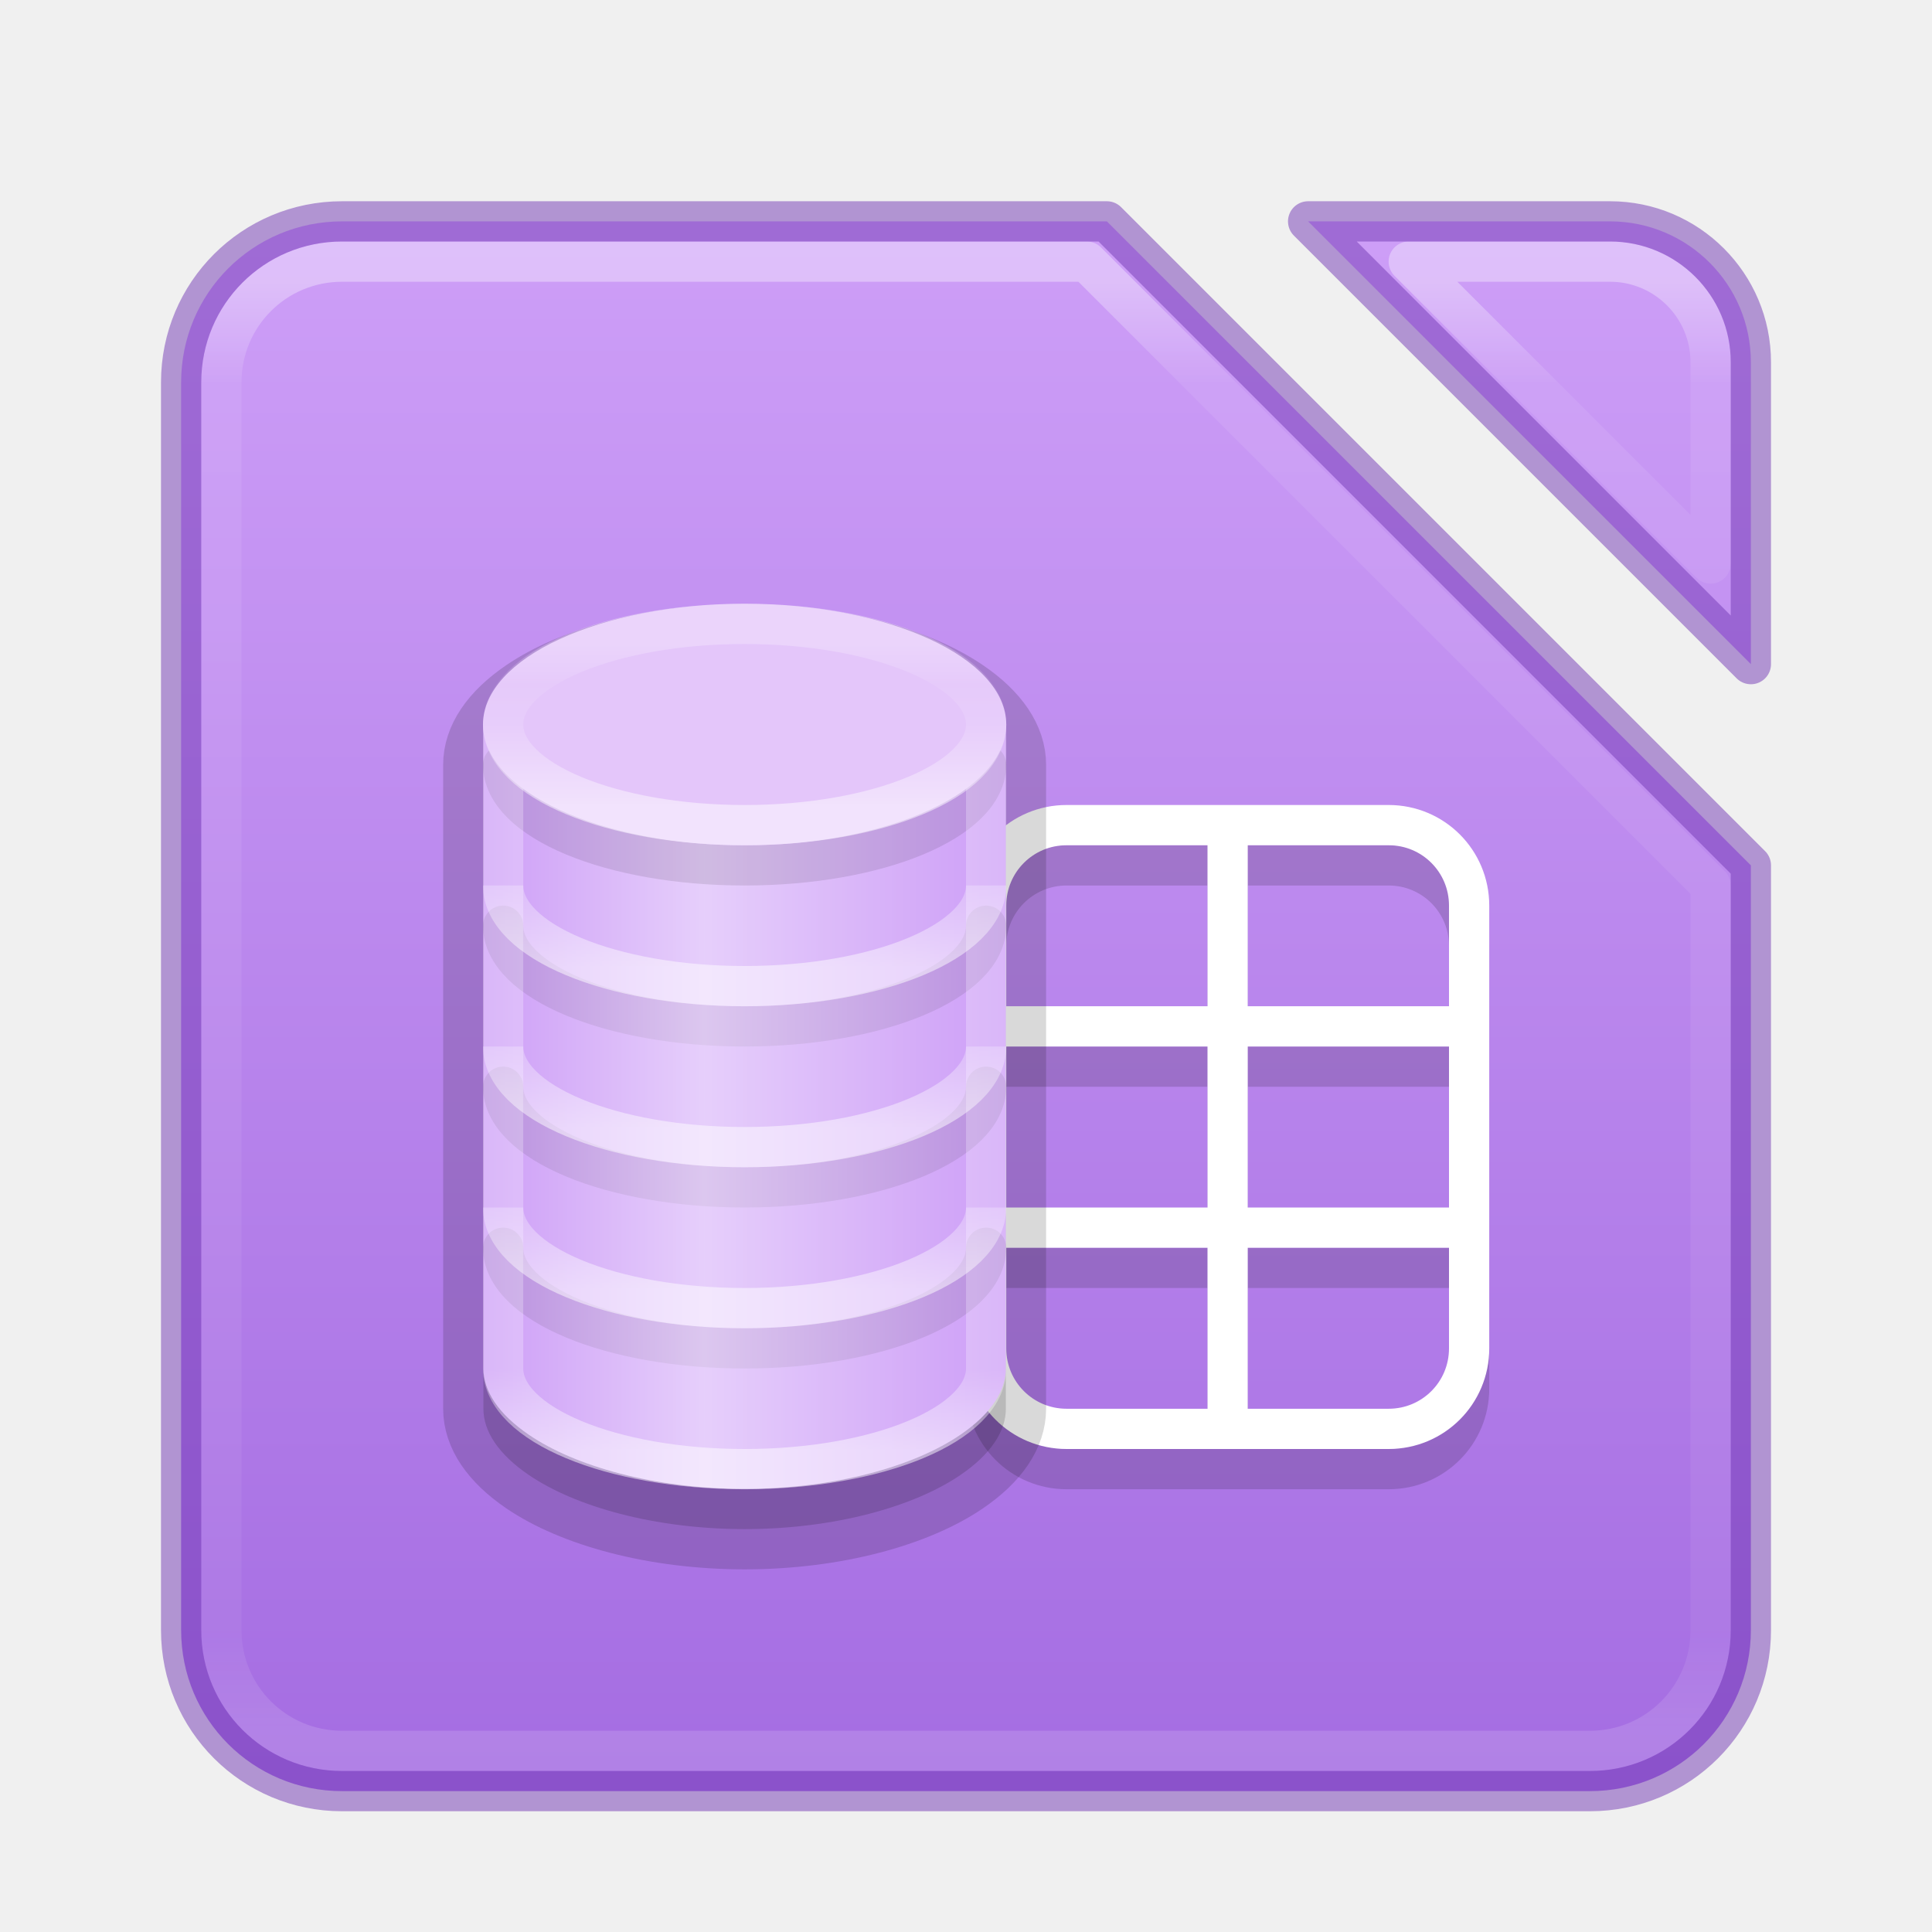
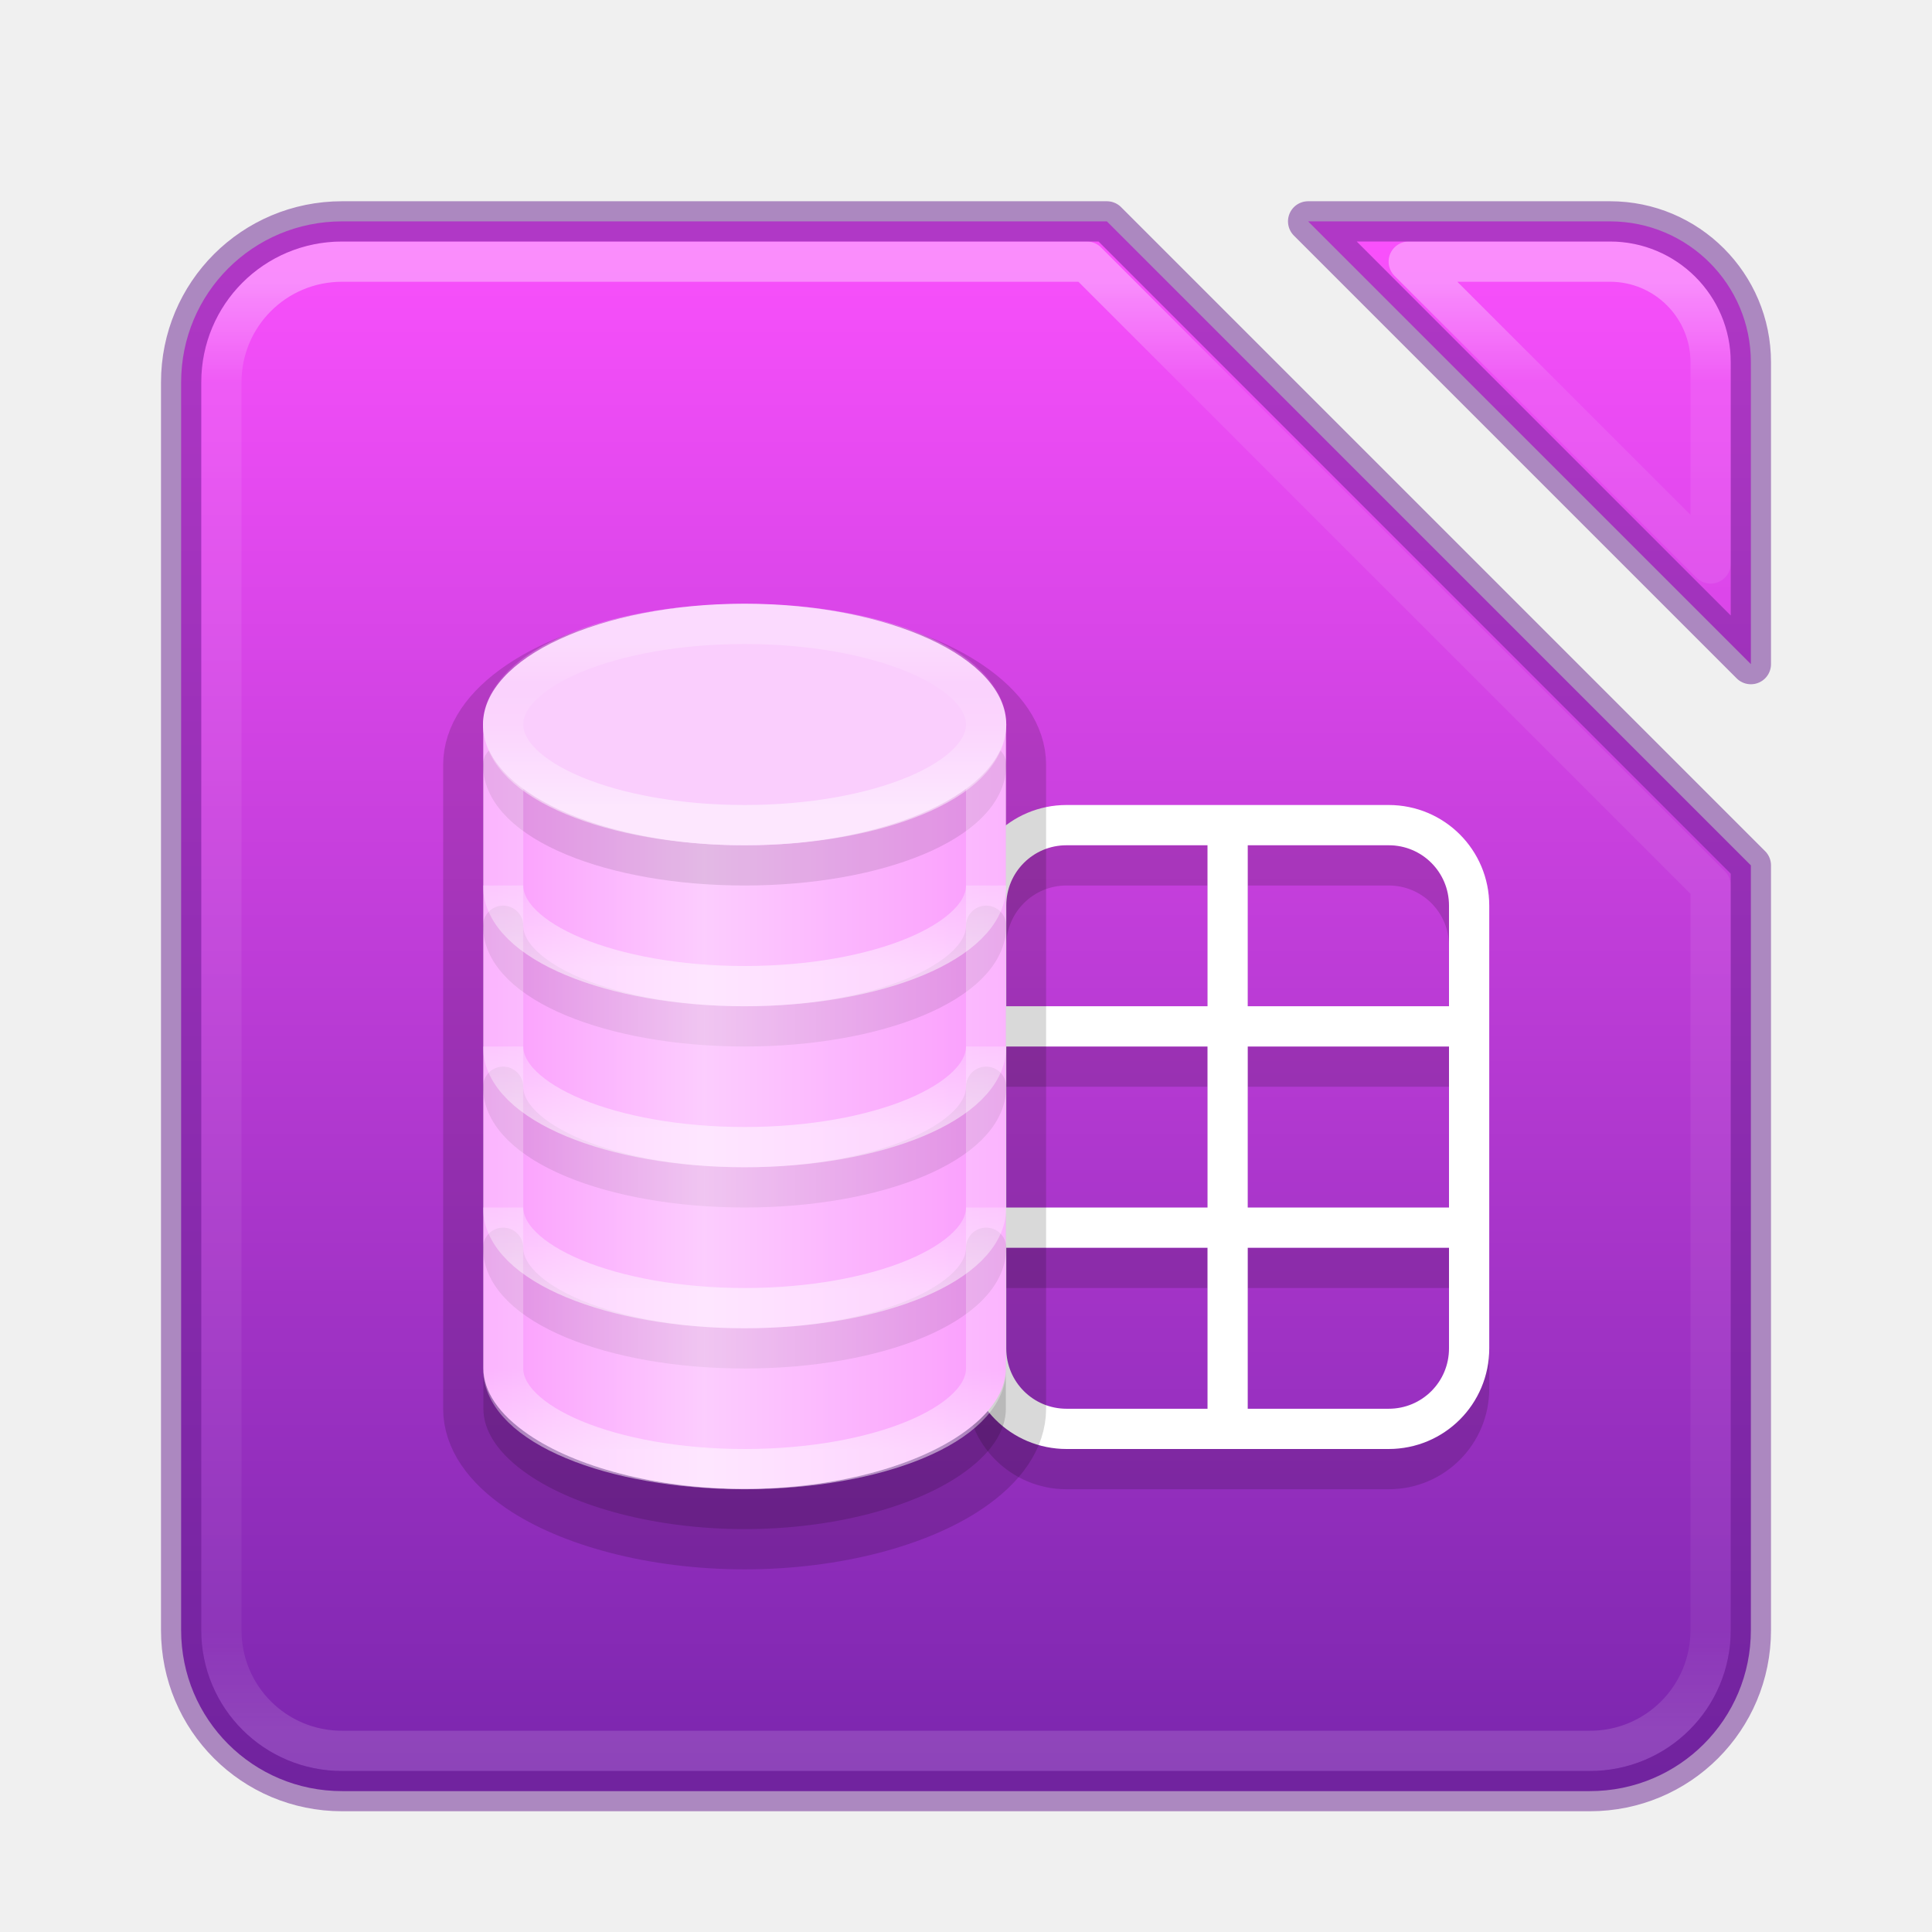
<svg xmlns="http://www.w3.org/2000/svg" xmlns:xlink="http://www.w3.org/1999/xlink" id="svg3489" height="48" width="48" version="1.1" xml:space="preserve">
  <defs id="defs3491">
    <linearGradient id="linearGradient55">
      <stop style="stop-color:#ffffff;stop-opacity:1;" offset="0" id="stop57" />
      <stop style="stop-color:#ffffff;stop-opacity:0.247;" offset="0.5" id="stop59" />
      <stop style="stop-color:#ffffff;stop-opacity:0.15;" offset="0.75" id="stop58" />
      <stop style="stop-color:#ffffff;stop-opacity:0.5;" offset="1" id="stop56" />
    </linearGradient>
    <linearGradient id="linearGradient53">
      <stop style="stop-color:#ffffff;stop-opacity:0;" offset="0" id="stop53" />
      <stop style="stop-color:#ffffff;stop-opacity:1;" offset="0.423" id="stop55" />
      <stop style="stop-color:#ffffff;stop-opacity:0;" offset="1" id="stop54" />
    </linearGradient>
    <linearGradient id="linearGradient52">
      <stop style="stop-color:#ffffff;stop-opacity:1;" offset="0" id="stop47" />
      <stop style="stop-color:#ffffff;stop-opacity:0.25;" offset="0.25" id="stop50" />
      <stop style="stop-color:#ffffff;stop-opacity:0.25;" offset="0.75" id="stop51" />
      <stop style="stop-color:#ffffff;stop-opacity:0.5;" offset="1" id="stop52" />
    </linearGradient>
    <linearGradient id="linearGradient46">
      <stop style="stop-color:#ffffff;stop-opacity:1;" offset="0" id="stop39" />
      <stop style="stop-color:#ffffff;stop-opacity:0.25;" offset="0.167" id="stop42" />
      <stop style="stop-color:#ffffff;stop-opacity:0.25;" offset="0.833" id="stop43" />
      <stop style="stop-color:#ffffff;stop-opacity:0.5;" offset="1" id="stop46" />
    </linearGradient>
    <linearGradient id="linearGradient26">
      <stop style="stop-color:#ffffff;stop-opacity:1;" offset="0" id="stop31" />
      <stop style="stop-color:#ffffff;stop-opacity:0.25;" offset="0.125" id="stop33" />
      <stop style="stop-color:#ffffff;stop-opacity:0.25;" offset="0.875" id="stop38" />
      <stop style="stop-color:#ffffff;stop-opacity:0.5;" offset="1" id="stop32" />
    </linearGradient>
    <linearGradient id="linearGradient1">
-       <stop style="stop-color:#cd9ef7;stop-opacity:1;" offset="0" id="stop5" />
-       <stop style="stop-color:#a56de2;stop-opacity:1;" offset="1" id="stop8" />
+       <stop style="stop-color:#f950fc;stop-opacity:1;" offset="0" id="stop5" />
+       <stop style="stop-color:#7b26ae;stop-opacity:1;" offset="1" id="stop8" />
    </linearGradient>
    <linearGradient id="linearGradient1201">
      <stop id="stop1193" style="stop-color:#ffffff;stop-opacity:1" offset="0" />
      <stop id="stop1195" style="stop-color:#ffffff;stop-opacity:0.235" offset="0.07" />
      <stop id="stop1197" style="stop-color:#ffffff;stop-opacity:0.157" offset="0.932" />
      <stop id="stop1199" style="stop-color:#ffffff;stop-opacity:0.392" offset="1" />
    </linearGradient>
    <linearGradient x1="39" y1="6" x2="39" y2="41.945" id="linearGradient3058-5" xlink:href="#linearGradient1201" gradientUnits="userSpaceOnUse" gradientTransform="translate(4e-6,1.000006)" />
    <style id="style1">.g{fill:#000;}.g,.h,.i{stroke-width:0px;}.h{fill:url(#e);}.i{fill:#fff;}</style>
    <style id="style1-6">.cls-1{fill:#fff;}</style>
    <style id="style1-67">.cls-1{fill:#fff;}</style>
    <style id="style1-56">.g{fill:#000;}.g,.h,.i{stroke-width:0px;}.h{fill:url(#e);}.i{fill:#fff;}</style>
    <style id="style1-7">.g{fill:#000;}.g,.h,.i{stroke-width:0px;}.h{fill:url(#e);}.i{fill:#fff;}</style>
    <style id="style1-5">.g{fill:#000;}.g,.h,.i{stroke-width:0px;}.h{fill:url(#e);}.i{fill:#fff;}</style>
    <style id="style1-3">.g{fill:#000;}.g,.h,.i{stroke-width:0px;}.h{fill:url(#e);}.i{fill:#fff;}</style>
    <style id="style1-6-1">.cls-1{fill:#fff;}</style>
    <style id="style1-2">.g{fill:#000;}.g,.h,.i{stroke-width:0px;}.h{fill:url(#e);}.i{fill:#fff;}</style>
    <style id="style1-6-8">.cls-1{fill:#fff;}</style>
    <style id="style1-0">.g{fill:#000;}.g,.h,.i{stroke-width:0px;}.h{fill:url(#e);}.i{fill:#fff;}</style>
    <style id="style1-7-23">.g{fill:#000;}.g,.h,.i{stroke-width:0px;}.h{fill:url(#e);}.i{fill:#fff;}</style>
    <style id="style1-5-7">.g{fill:#000;}.g,.h,.i{stroke-width:0px;}.h{fill:url(#e);}.i{fill:#fff;}</style>
    <style id="style1-3-2">.g{fill:#000;}.g,.h,.i{stroke-width:0px;}.h{fill:url(#e);}.i{fill:#fff;}</style>
    <style id="style1-6-28">.cls-1{fill:#fff;}</style>
    <style id="style1-62">.g{fill:#000;}.g,.h,.i{stroke-width:0px;}.h{fill:url(#e);}.i{fill:#fff;}</style>
    <style id="style1-6-9">.cls-1{fill:#fff;}</style>
    <style id="style1-67-1">.cls-1{fill:#fff;}</style>
    <style id="style1-56-2">.g{fill:#000;}.g,.h,.i{stroke-width:0px;}.h{fill:url(#e);}.i{fill:#fff;}</style>
    <style id="style1-7-1">.g{fill:#000;}.g,.h,.i{stroke-width:0px;}.h{fill:url(#e);}.i{fill:#fff;}</style>
    <style id="style1-5-2">.g{fill:#000;}.g,.h,.i{stroke-width:0px;}.h{fill:url(#e);}.i{fill:#fff;}</style>
    <style id="style1-3-7">.g{fill:#000;}.g,.h,.i{stroke-width:0px;}.h{fill:url(#e);}.i{fill:#fff;}</style>
    <style id="style1-6-1-9">.cls-1{fill:#fff;}</style>
    <style id="style1-2-3">.g{fill:#000;}.g,.h,.i{stroke-width:0px;}.h{fill:url(#e);}.i{fill:#fff;}</style>
    <style id="style1-6-8-1">.cls-1{fill:#fff;}</style>
    <style id="style1-79">.g{fill:#000;}.g,.h,.i{stroke-width:0px;}.h{fill:url(#e);}.i{fill:#fff;}</style>
    <style id="style1-7-2">.g{fill:#000;}.g,.h,.i{stroke-width:0px;}.h{fill:url(#e);}.i{fill:#fff;}</style>
    <style id="style1-5-0">.g{fill:#000;}.g,.h,.i{stroke-width:0px;}.h{fill:url(#e);}.i{fill:#fff;}</style>
    <style id="style1-53">.g{fill:#000;}.g,.h,.i{stroke-width:0px;}.h{fill:url(#e);}.i{fill:#fff;}</style>
    <style id="style1-6-2">.cls-1{fill:#fff;}</style>
    <style id="style1-67-3">.cls-1{fill:#fff;}</style>
    <style id="style1-675">.g{fill:#000;}.g,.h,.i{stroke-width:0px;}.h{fill:url(#e);}.i{fill:#fff;}</style>
    <style id="style1-7-3">.g{fill:#000;}.g,.h,.i{stroke-width:0px;}.h{fill:url(#e);}.i{fill:#fff;}</style>
    <style id="style1-5-5">.g{fill:#000;}.g,.h,.i{stroke-width:0px;}.h{fill:url(#e);}.i{fill:#fff;}</style>
    <style id="style1-3-9">.g{fill:#000;}.g,.h,.i{stroke-width:0px;}.h{fill:url(#e);}.i{fill:#fff;}</style>
    <style id="style1-6-6">.cls-1{fill:#fff;}</style>
    <style id="style1-70">.g{fill:#000;}.g,.h,.i{stroke-width:0px;}.h{fill:url(#e);}.i{fill:#fff;}</style>
    <style id="style1-6-3">.cls-1{fill:#fff;}</style>
    <style id="style1-74">.g{fill:#000;}.g,.h,.i{stroke-width:0px;}.h{fill:url(#e);}.i{fill:#fff;}</style>
    <style id="style1-6-99">.cls-1{fill:#fff;}</style>
    <style id="style1-67-4">.cls-1{fill:#fff;}</style>
    <style id="style1-53-2">.g{fill:#000;}.g,.h,.i{stroke-width:0px;}.h{fill:url(#e);}.i{fill:#fff;}</style>
    <style id="style1-6-5">.cls-1{fill:#fff;}</style>
    <style id="style1-67-6">.cls-1{fill:#fff;}</style>
    <style id="style1-56-5">.g{fill:#000;}.g,.h,.i{stroke-width:0px;}.h{fill:url(#e);}.i{fill:#fff;}</style>
    <style id="style1-7-34">.g{fill:#000;}.g,.h,.i{stroke-width:0px;}.h{fill:url(#e);}.i{fill:#fff;}</style>
    <style id="style1-5-9">.g{fill:#000;}.g,.h,.i{stroke-width:0px;}.h{fill:url(#e);}.i{fill:#fff;}</style>
    <style id="style1-3-0">.g{fill:#000;}.g,.h,.i{stroke-width:0px;}.h{fill:url(#e);}.i{fill:#fff;}</style>
    <style id="style1-6-1-2">.cls-1{fill:#fff;}</style>
    <style id="style1-2-0">.g{fill:#000;}.g,.h,.i{stroke-width:0px;}.h{fill:url(#e);}.i{fill:#fff;}</style>
    <style id="style1-6-8-19">.cls-1{fill:#fff;}</style>
    <style id="style1-9">.g{fill:#000;}.g,.h,.i{stroke-width:0px;}.h{fill:url(#e);}.i{fill:#fff;}</style>
    <style id="style1-6-22">.cls-1{fill:#fff;}</style>
    <style id="style1-67-8">.cls-1{fill:#fff;}</style>
    <style id="style1-56-9">.g{fill:#000;}.g,.h,.i{stroke-width:0px;}.h{fill:url(#e);}.i{fill:#fff;}</style>
    <style id="style1-7-7">.g{fill:#000;}.g,.h,.i{stroke-width:0px;}.h{fill:url(#e);}.i{fill:#fff;}</style>
    <style id="style1-5-3">.g{fill:#000;}.g,.h,.i{stroke-width:0px;}.h{fill:url(#e);}.i{fill:#fff;}</style>
    <style id="style1-3-6">.g{fill:#000;}.g,.h,.i{stroke-width:0px;}.h{fill:url(#e);}.i{fill:#fff;}</style>
    <style id="style1-6-1-1">.cls-1{fill:#fff;}</style>
    <style id="style1-2-2">.g{fill:#000;}.g,.h,.i{stroke-width:0px;}.h{fill:url(#e);}.i{fill:#fff;}</style>
    <style id="style1-6-8-9">.cls-1{fill:#fff;}</style>
    <style id="style1-0-0">.g{fill:#000;}.g,.h,.i{stroke-width:0px;}.h{fill:url(#e);}.i{fill:#fff;}</style>
    <style id="style1-7-23-6">.g{fill:#000;}.g,.h,.i{stroke-width:0px;}.h{fill:url(#e);}.i{fill:#fff;}</style>
    <style id="style1-5-7-6">.g{fill:#000;}.g,.h,.i{stroke-width:0px;}.h{fill:url(#e);}.i{fill:#fff;}</style>
    <style id="style1-3-2-4">.g{fill:#000;}.g,.h,.i{stroke-width:0px;}.h{fill:url(#e);}.i{fill:#fff;}</style>
    <style id="style1-6-28-6">.cls-1{fill:#fff;}</style>
    <style id="style1-62-0">.g{fill:#000;}.g,.h,.i{stroke-width:0px;}.h{fill:url(#e);}.i{fill:#fff;}</style>
    <style id="style1-6-9-7">.cls-1{fill:#fff;}</style>
    <style id="style1-67-1-0">.cls-1{fill:#fff;}</style>
    <style id="style1-56-2-1">.g{fill:#000;}.g,.h,.i{stroke-width:0px;}.h{fill:url(#e);}.i{fill:#fff;}</style>
    <style id="style1-7-1-0">.g{fill:#000;}.g,.h,.i{stroke-width:0px;}.h{fill:url(#e);}.i{fill:#fff;}</style>
    <style id="style1-5-2-1">.g{fill:#000;}.g,.h,.i{stroke-width:0px;}.h{fill:url(#e);}.i{fill:#fff;}</style>
    <style id="style1-3-7-3">.g{fill:#000;}.g,.h,.i{stroke-width:0px;}.h{fill:url(#e);}.i{fill:#fff;}</style>
    <style id="style1-6-1-9-7">.cls-1{fill:#fff;}</style>
    <style id="style1-2-3-7">.g{fill:#000;}.g,.h,.i{stroke-width:0px;}.h{fill:url(#e);}.i{fill:#fff;}</style>
    <style id="style1-6-8-1-2">.cls-1{fill:#fff;}</style>
    <style id="style1-79-1">.g{fill:#000;}.g,.h,.i{stroke-width:0px;}.h{fill:url(#e);}.i{fill:#fff;}</style>
    <style id="style1-7-2-0">.g{fill:#000;}.g,.h,.i{stroke-width:0px;}.h{fill:url(#e);}.i{fill:#fff;}</style>
    <style id="style1-5-0-3">.g{fill:#000;}.g,.h,.i{stroke-width:0px;}.h{fill:url(#e);}.i{fill:#fff;}</style>
    <style id="style1-53-6">.g{fill:#000;}.g,.h,.i{stroke-width:0px;}.h{fill:url(#e);}.i{fill:#fff;}</style>
    <style id="style1-6-2-7">.cls-1{fill:#fff;}</style>
    <style id="style1-67-3-8">.cls-1{fill:#fff;}</style>
    <style id="style1-675-8">.g{fill:#000;}.g,.h,.i{stroke-width:0px;}.h{fill:url(#e);}.i{fill:#fff;}</style>
    <style id="style1-7-3-6">.g{fill:#000;}.g,.h,.i{stroke-width:0px;}.h{fill:url(#e);}.i{fill:#fff;}</style>
    <style id="style1-5-5-0">.g{fill:#000;}.g,.h,.i{stroke-width:0px;}.h{fill:url(#e);}.i{fill:#fff;}</style>
    <style id="style1-3-9-4">.g{fill:#000;}.g,.h,.i{stroke-width:0px;}.h{fill:url(#e);}.i{fill:#fff;}</style>
    <style id="style1-6-6-6">.cls-1{fill:#fff;}</style>
    <style id="style1-70-7">.g{fill:#000;}.g,.h,.i{stroke-width:0px;}.h{fill:url(#e);}.i{fill:#fff;}</style>
    <style id="style1-6-3-6">.cls-1{fill:#fff;}</style>
    <linearGradient xlink:href="#linearGradient1" id="linearGradient8" x1="22" y1="6" x2="22" y2="44" gradientUnits="userSpaceOnUse" />
    <linearGradient xlink:href="#linearGradient26" id="linearGradient32" x1="16" y1="20" x2="16" y2="36" gradientUnits="userSpaceOnUse" />
    <linearGradient xlink:href="#linearGradient46" id="linearGradient38" gradientUnits="userSpaceOnUse" x1="16" y1="20" x2="16" y2="32" />
    <linearGradient xlink:href="#linearGradient52" id="linearGradient47" gradientUnits="userSpaceOnUse" x1="16" y1="20" x2="16" y2="28" />
    <linearGradient xlink:href="#linearGradient53" id="linearGradient54" x1="9.51" y1="28" x2="22.49" y2="28" gradientUnits="userSpaceOnUse" />
    <linearGradient xlink:href="#linearGradient55" id="linearGradient57" x1="16" y1="24" x2="16" y2="20" gradientUnits="userSpaceOnUse" gradientTransform="translate(0,-4)" />
    <linearGradient xlink:href="#linearGradient52" id="linearGradient61" gradientUnits="userSpaceOnUse" x1="16" y1="20" x2="16" y2="28" gradientTransform="translate(0,-4)" />
    <linearGradient xlink:href="#linearGradient26" id="linearGradient62" gradientUnits="userSpaceOnUse" x1="16" y1="20" x2="16" y2="36" />
  </defs>
  <path id="rect9" style="opacity:1;fill:url(#linearGradient8);stroke-linecap:round;stroke-linejoin:round" d="M 8.5 5.5 C 6.284 5.5 4.5 7.284 4.5 9.5 L 4.5 40.5 C 4.5 42.716 6.284 44.5 8.5 44.5 L 39.5 44.5 C 41.716 44.5 43.5 42.716 43.5 40.5 L 43.5 21.5 L 27.5 5.5 L 8.5 5.5 z M 32.5 5.5 L 43.5 16.5 L 43.5 9 A 3.5 3.5 0 0 0 40 5.5 L 32.5 5.5 z " />
  <path id="path18" style="display:inline;opacity:0.35;fill:none;stroke:url(#linearGradient3058-5);stroke-linecap:round;stroke-linejoin:round" d="m 8.5,6.5 c -1.662,0 -3,1.338 -3,3 v 31 c 0,1.662 1.338,3 3,3 h 31 c 1.662,0 3,-1.338 3,-3 V 22 L 27,6.5 Z M 35,6.5 42.5,14 V 9 A 2.5,2.5 0 0 0 40,6.5 Z" />
-   <path id="path8" style="color:#000000;font-variation-settings:normal;display:inline;overflow:visible;visibility:visible;opacity:1;vector-effect:none;fill:none;fill-opacity:1;fill-rule:nonzero;stroke:#7239b3;stroke-width:1;stroke-linecap:butt;stroke-linejoin:round;stroke-miterlimit:4;stroke-dasharray:none;stroke-dashoffset:0;stroke-opacity:0.502;marker:none;enable-background:accumulate;stop-color:#000000;stop-opacity:1" d="m 8.5,5.5 c -2.216,0 -4,1.784 -4,4 v 31 c 0,2.216 1.784,4 4,4 h 31 c 2.216,0 4,-1.784 4,-4 v -19 l -16,-16 z m 24,0 11,11 V 9 C 43.5,7.067 41.933,5.5 40,5.5 Z" />
+   <path id="path8" style="color:#000000;font-variation-settings:normal;display:inline;overflow:visible;visibility:visible;opacity:1;vector-effect:none;fill:none;fill-opacity:1;fill-rule:nonzero;stroke:#682091;stroke-width:1;stroke-linecap:butt;stroke-linejoin:round;stroke-miterlimit:4;stroke-dasharray:none;stroke-dashoffset:0;stroke-opacity:0.5;marker:none;enable-background:accumulate;stop-color:#000000;stop-opacity:1" d="m 8.5,5.5 c -2.216,0 -4,1.784 -4,4 v 31 c 0,2.216 1.784,4 4,4 h 31 c 2.216,0 4,-1.784 4,-4 v -19 l -16,-16 z m 24,0 11,11 V 9 C 43.5,7.067 41.933,5.5 40,5.5 Z" />
  <g id="g1" transform="translate(-2,-2)">
    <path id="path66" style="opacity:0.15;fill:none;fill-opacity:1;stroke:#000000;stroke-width:1;stroke-linecap:butt;stroke-linejoin:round;stroke-dasharray:none;stroke-opacity:1" d="m 26.5,28.5 h 12 m -12,5 h 12 m -6,-10 v 15 m -4,-15 h 8 c 1.108,0 2,0.892 2,2 v 11 c 0,1.108 -0.892,2 -2,2 h -8 c -1.108,0 -2,-0.892 -2,-2 v -11 c 0,-1.108 0.892,-2 2,-2 z" />
    <path id="path65" style="opacity:1;fill:none;fill-opacity:1;stroke:#ffffff;stroke-width:1;stroke-linecap:butt;stroke-linejoin:round;stroke-dasharray:none;stroke-opacity:1" d="m 26.5,27.5 h 12 m -12,5 h 12 m -6,-10 v 15 m -4,-15 h 8 c 1.108,0 2,0.892 2,2 v 11 c 0,1.108 -0.892,2 -2,2 h -8 c -1.108,0 -2,-0.892 -2,-2 v -11 c 0,-1.108 0.892,-2 2,-2 z" />
  </g>
  <g id="g60" transform="translate(2.5)">
    <path id="path68" style="display:inline;opacity:0.15;fill:#000000;stroke:#000000;stroke-width:2;stroke-linejoin:round;stroke-dasharray:none;stroke-opacity:1" d="m 16,16.01 c -2.237,0 -4.214,0.561 -5.361,1.344 C 9.874,17.875 9.51,18.447 9.51,19 v 16 c 0,0.553 0.364,1.125 1.129,1.646 1.148,0.783 3.124,1.344 5.361,1.344 2.237,0 4.214,-0.561 5.361,-1.344 C 22.126,36.125 22.49,35.553 22.49,35 V 19 c 0,-0.553 -0.364,-1.125 -1.129,-1.646 C 20.214,16.571 18.237,16.01 16,16.01 Z" />
    <path id="path67" style="display:inline;opacity:0.15;fill:#000000;stroke:none;stroke-width:1;stroke-linejoin:round;stroke-dasharray:none" d="m 16,16.01 c -2.237,0 -4.214,0.561 -5.361,1.344 C 9.874,17.875 9.51,18.447 9.51,19 v 16 c 0,0.553 0.364,1.125 1.129,1.646 1.148,0.783 3.124,1.344 5.361,1.344 2.237,0 4.214,-0.561 5.361,-1.344 C 22.126,36.125 22.49,35.553 22.49,35 V 19 c 0,-0.553 -0.364,-1.125 -1.129,-1.646 C 20.214,16.571 18.237,16.01 16,16.01 Z" />
-     <path id="path11" style="display:inline;opacity:1;fill:#cd9ef7;stroke:none;stroke-width:1;stroke-linejoin:round;stroke-dasharray:none" d="m 16,15.01 c -2.237,0 -4.214,0.561 -5.361,1.344 C 9.874,16.875 9.51,17.447 9.51,18 v 16 c 0,0.553 0.364,1.125 1.129,1.646 1.148,0.783 3.124,1.344 5.361,1.344 2.237,0 4.214,-0.561 5.361,-1.344 C 22.126,35.125 22.49,34.553 22.49,34 V 18 c 0,-0.553 -0.364,-1.125 -1.129,-1.646 C 20.214,15.571 18.237,15.01 16,15.01 Z" />
+     <path id="path11" style="display:inline;opacity:1;fill:#fa9bfd;stroke:none;stroke-width:1;stroke-linejoin:round;stroke-dasharray:none;fill-opacity:1" d="m 16,15.01 c -2.237,0 -4.214,0.561 -5.361,1.344 C 9.874,16.875 9.51,17.447 9.51,18 v 16 c 0,0.553 0.364,1.125 1.129,1.646 1.148,0.783 3.124,1.344 5.361,1.344 2.237,0 4.214,-0.561 5.361,-1.344 C 22.126,35.125 22.49,34.553 22.49,34 V 18 c 0,-0.553 -0.364,-1.125 -1.129,-1.646 C 20.214,15.571 18.237,15.01 16,15.01 Z" />
    <path id="path60" style="display:inline;opacity:0.1;fill:none;stroke:#000000;stroke-width:1;stroke-linecap:round;stroke-linejoin:round;stroke-dasharray:none;stroke-opacity:1" d="m 10,31 c 0,1.381 2.686,2.5 6,2.5 3.314,0 6,-1.119 6,-2.5" />
    <path id="path59" style="display:inline;opacity:0.1;fill:none;stroke:#000000;stroke-width:1;stroke-linecap:round;stroke-linejoin:round;stroke-dasharray:none;stroke-opacity:1" d="m 10,27 c 0,1.381 2.686,2.5 6,2.5 3.314,0 6,-1.119 6,-2.5" />
-     <path id="ellipse16" style="opacity:0.1;fill:none;stroke:#000000;stroke-width:1;stroke-linecap:round;stroke-linejoin:round;stroke-dasharray:none;stroke-opacity:1" d="m 10,23 c 0,1.381 2.686,2.5 6,2.5 3.314,0 6,-1.119 6,-2.5" />
-     <path id="path52" style="opacity:0.5;fill:url(#linearGradient54);stroke:none;stroke-width:1;stroke-linejoin:round;stroke-dasharray:none" d="m 16,15.01 c -2.237,0 -4.214,0.561 -5.361,1.344 C 9.874,16.875 9.51,17.447 9.51,18 v 16 c 0,0.553 0.364,1.125 1.129,1.646 1.148,0.783 3.124,1.344 5.361,1.344 2.237,0 4.214,-0.561 5.361,-1.344 C 22.126,35.125 22.49,34.553 22.49,34 V 18 c 0,-0.553 -0.364,-1.125 -1.129,-1.646 C 20.214,15.571 18.237,15.01 16,15.01 Z" />
-     <path id="path62" style="opacity:0.1;fill:none;stroke:#000000;stroke-width:1;stroke-linecap:round;stroke-linejoin:round;stroke-dasharray:none;stroke-opacity:1" d="m 10,19 c 0,1.381 2.686,2.5 6,2.5 3.314,0 6,-1.119 6,-2.5" />
+     <path id="ellipse16" style="display:inline;opacity:0.1;fill:none;stroke:#000000;stroke-width:1;stroke-linecap:round;stroke-linejoin:round;stroke-dasharray:none;stroke-opacity:1" d="m 10,23 c 0,1.381 2.686,2.5 6,2.5 3.314,0 6,-1.119 6,-2.5" />
+     <path id="path52" style="display:inline;opacity:0.5;fill:url(#linearGradient54);stroke:none;stroke-width:1;stroke-linejoin:round;stroke-dasharray:none" d="m 16,15.01 c -2.237,0 -4.214,0.561 -5.361,1.344 C 9.874,16.875 9.51,17.447 9.51,18 v 16 c 0,0.553 0.364,1.125 1.129,1.646 1.148,0.783 3.124,1.344 5.361,1.344 2.237,0 4.214,-0.561 5.361,-1.344 C 22.126,35.125 22.49,34.553 22.49,34 V 18 c 0,-0.553 -0.364,-1.125 -1.129,-1.646 C 20.214,15.571 18.237,15.01 16,15.01 Z" />
+     <path id="path62" style="display:inline;opacity:0.1;fill:none;stroke:#000000;stroke-width:1;stroke-linecap:round;stroke-linejoin:round;stroke-dasharray:none;stroke-opacity:1" d="m 10,19 c 0,1.381 2.686,2.5 6,2.5 3.314,0 6,-1.119 6,-2.5" />
    <g id="g16" style="stroke:url(#linearGradient32);stroke-opacity:1">
      <path id="path14" style="opacity:1;fill:none;stroke:url(#linearGradient62);stroke-width:1;stroke-linejoin:round;stroke-dasharray:none;stroke-opacity:1" d="m 10,30 v 4 c 0,1.381 2.686,2.5 6,2.5 3.314,0 6,-1.119 6,-2.5 v -4" />
      <path id="path15" style="opacity:1;fill:none;stroke:url(#linearGradient38);stroke-width:1;stroke-linejoin:round;stroke-dasharray:none;stroke-opacity:1" d="m 10,26 v 4 c 0,1.381 2.686,2.5 6,2.5 3.314,0 6,-1.119 6,-2.5 v -4" />
      <path id="path16" style="opacity:1;fill:none;stroke:url(#linearGradient47);stroke-width:1;stroke-linejoin:round;stroke-dasharray:none;stroke-opacity:1" d="m 10,22 v 4 c 0,1.381 2.686,2.5 6,2.5 3.314,0 6,-1.119 6,-2.5 v -4" />
      <path id="path61" style="opacity:1;fill:none;stroke:url(#linearGradient61);stroke-width:1;stroke-linejoin:round;stroke-dasharray:none;stroke-opacity:1" d="m 10,18 v 4 c 0,1.381 2.686,2.5 6,2.5 3.314,0 6,-1.119 6,-2.5 v -4" />
    </g>
-     <ellipse style="opacity:1;fill:#e4c6fa;fill-opacity:1;stroke:none;stroke-width:1;stroke-linecap:round;stroke-linejoin:round;stroke-dasharray:none;stroke-opacity:1" id="path55" cx="16" cy="18" rx="6.5" ry="3" />
+     <ellipse style="display:inline;opacity:1;fill:#facefd;fill-opacity:1;stroke:none;stroke-width:1;stroke-linecap:round;stroke-linejoin:round;stroke-dasharray:none;stroke-opacity:1" id="path55" cx="16" cy="18" rx="6.5" ry="3" />
    <ellipse style="opacity:0.5;fill:none;stroke:url(#linearGradient57);stroke-width:1;stroke-linejoin:round;stroke-dasharray:none" id="ellipse15" cx="16" cy="18" rx="6" ry="2.5" />
  </g>
</svg>
